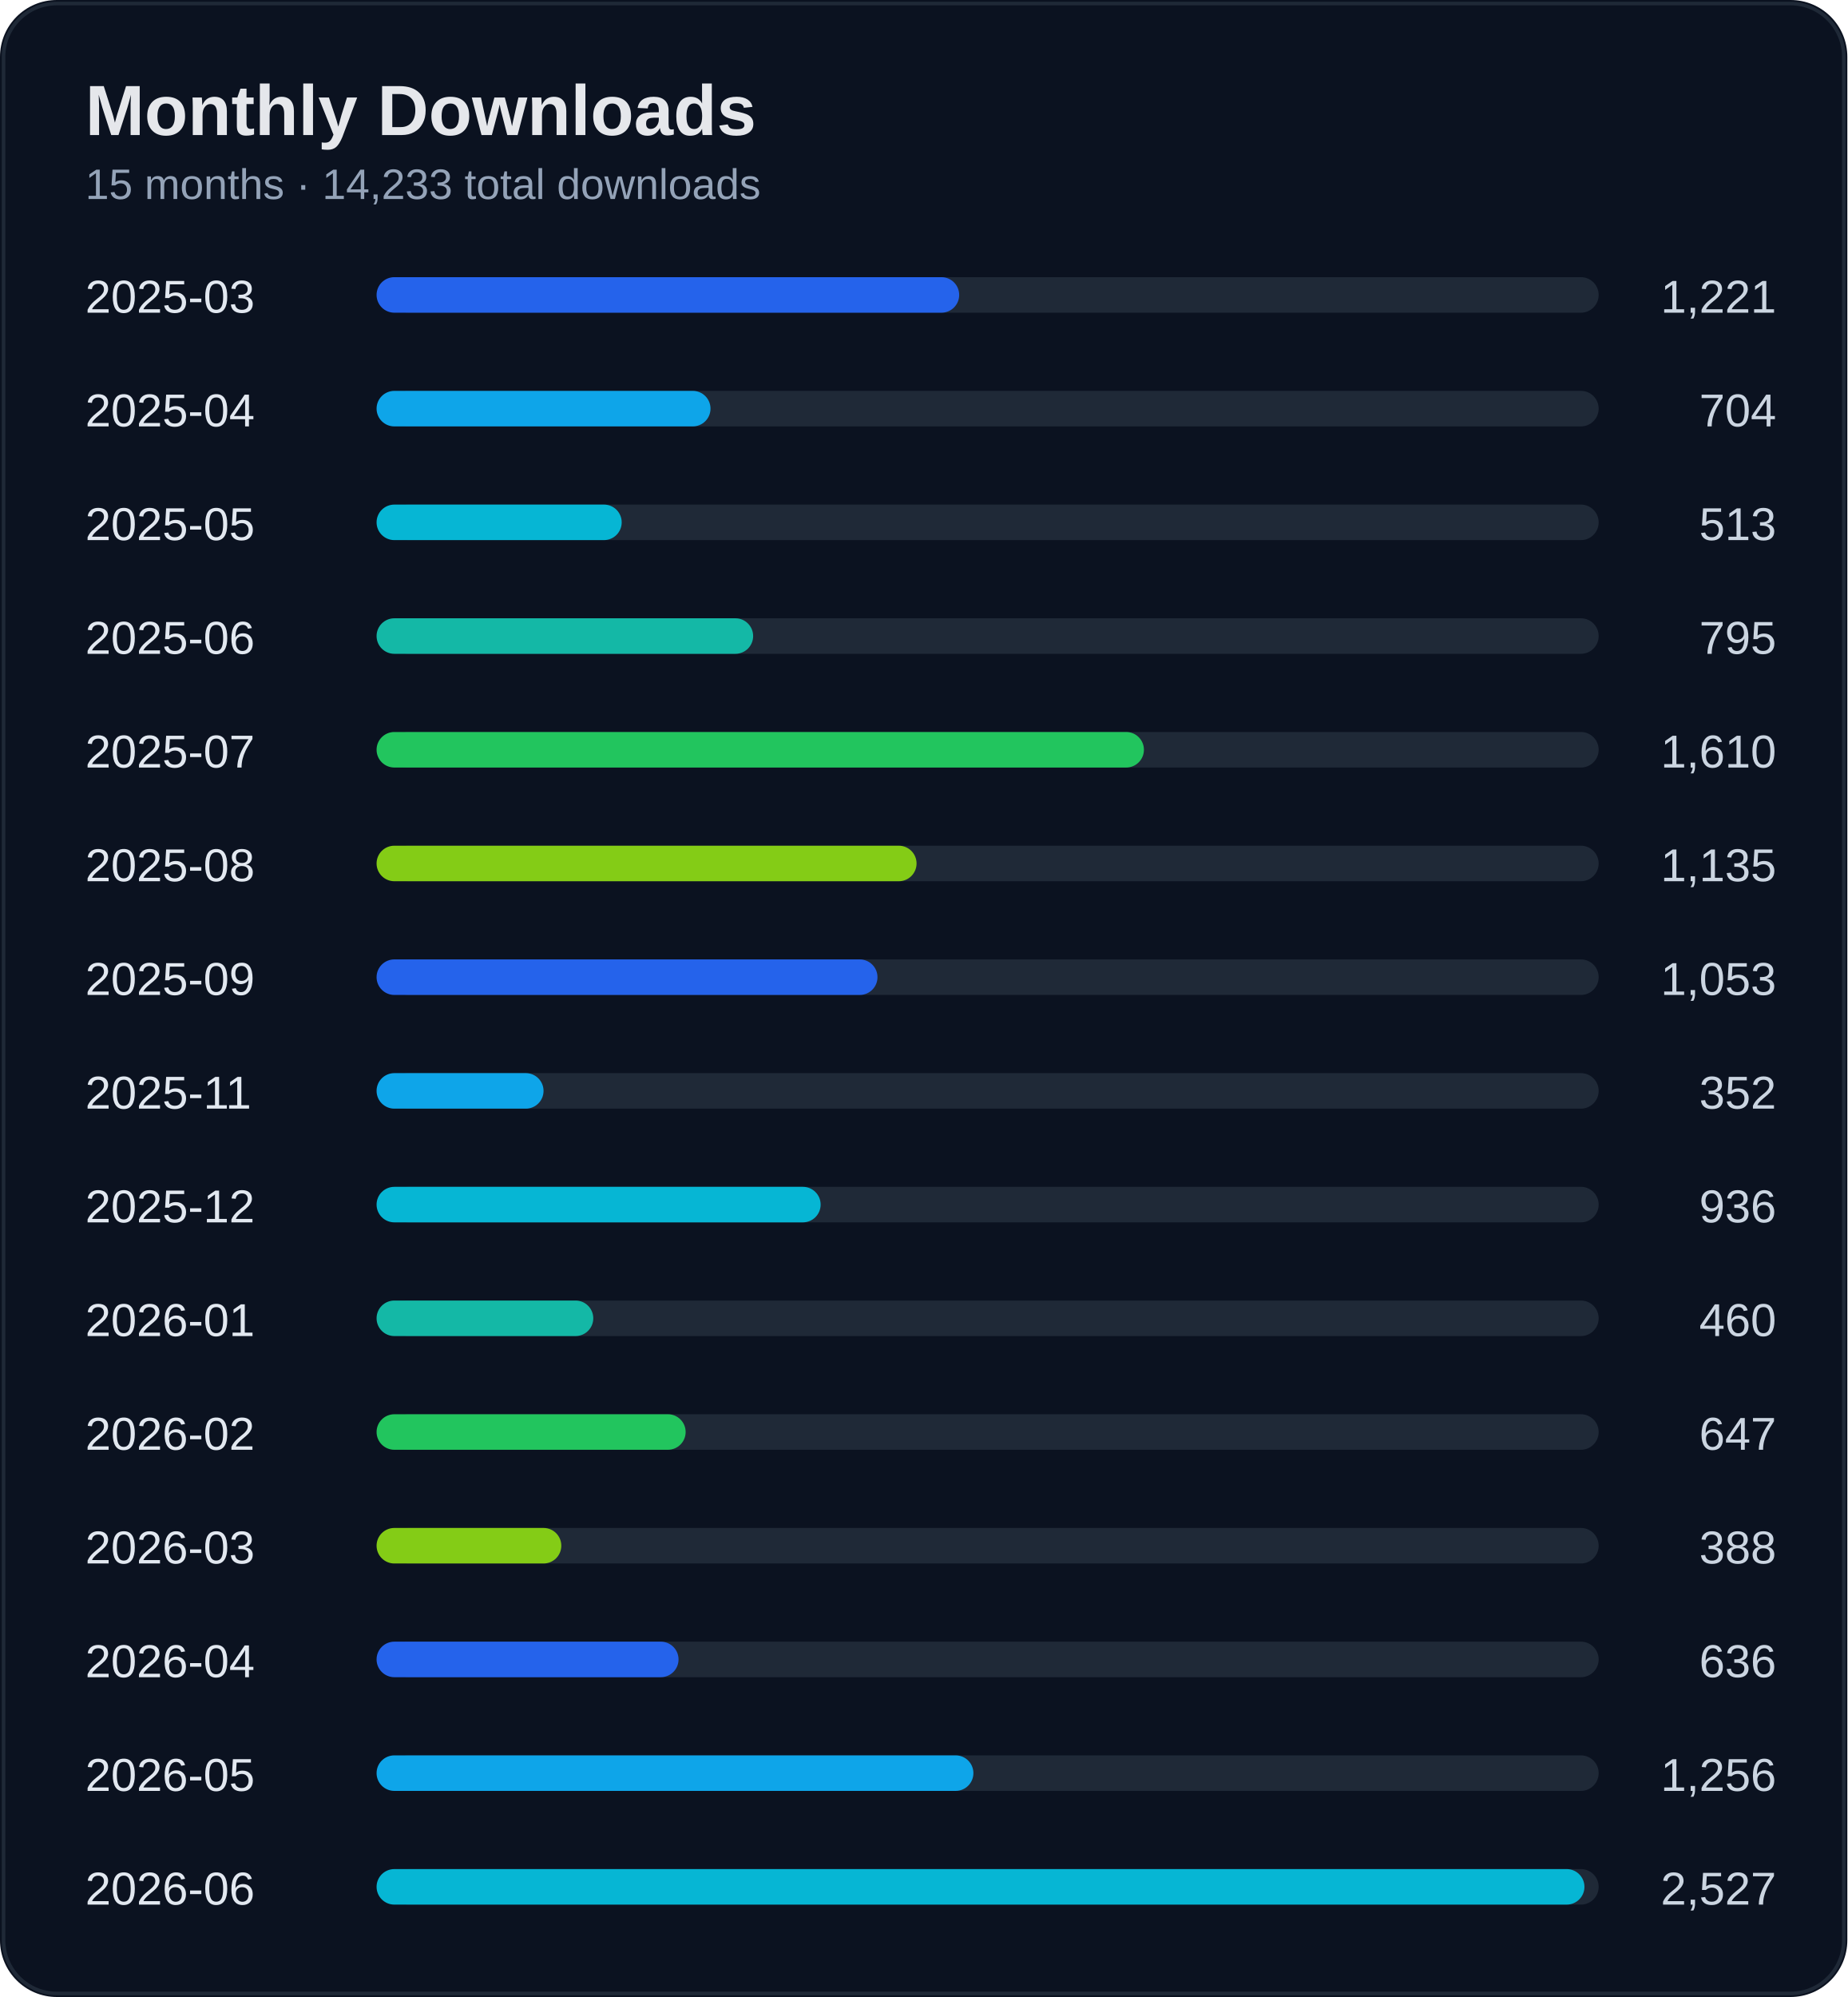
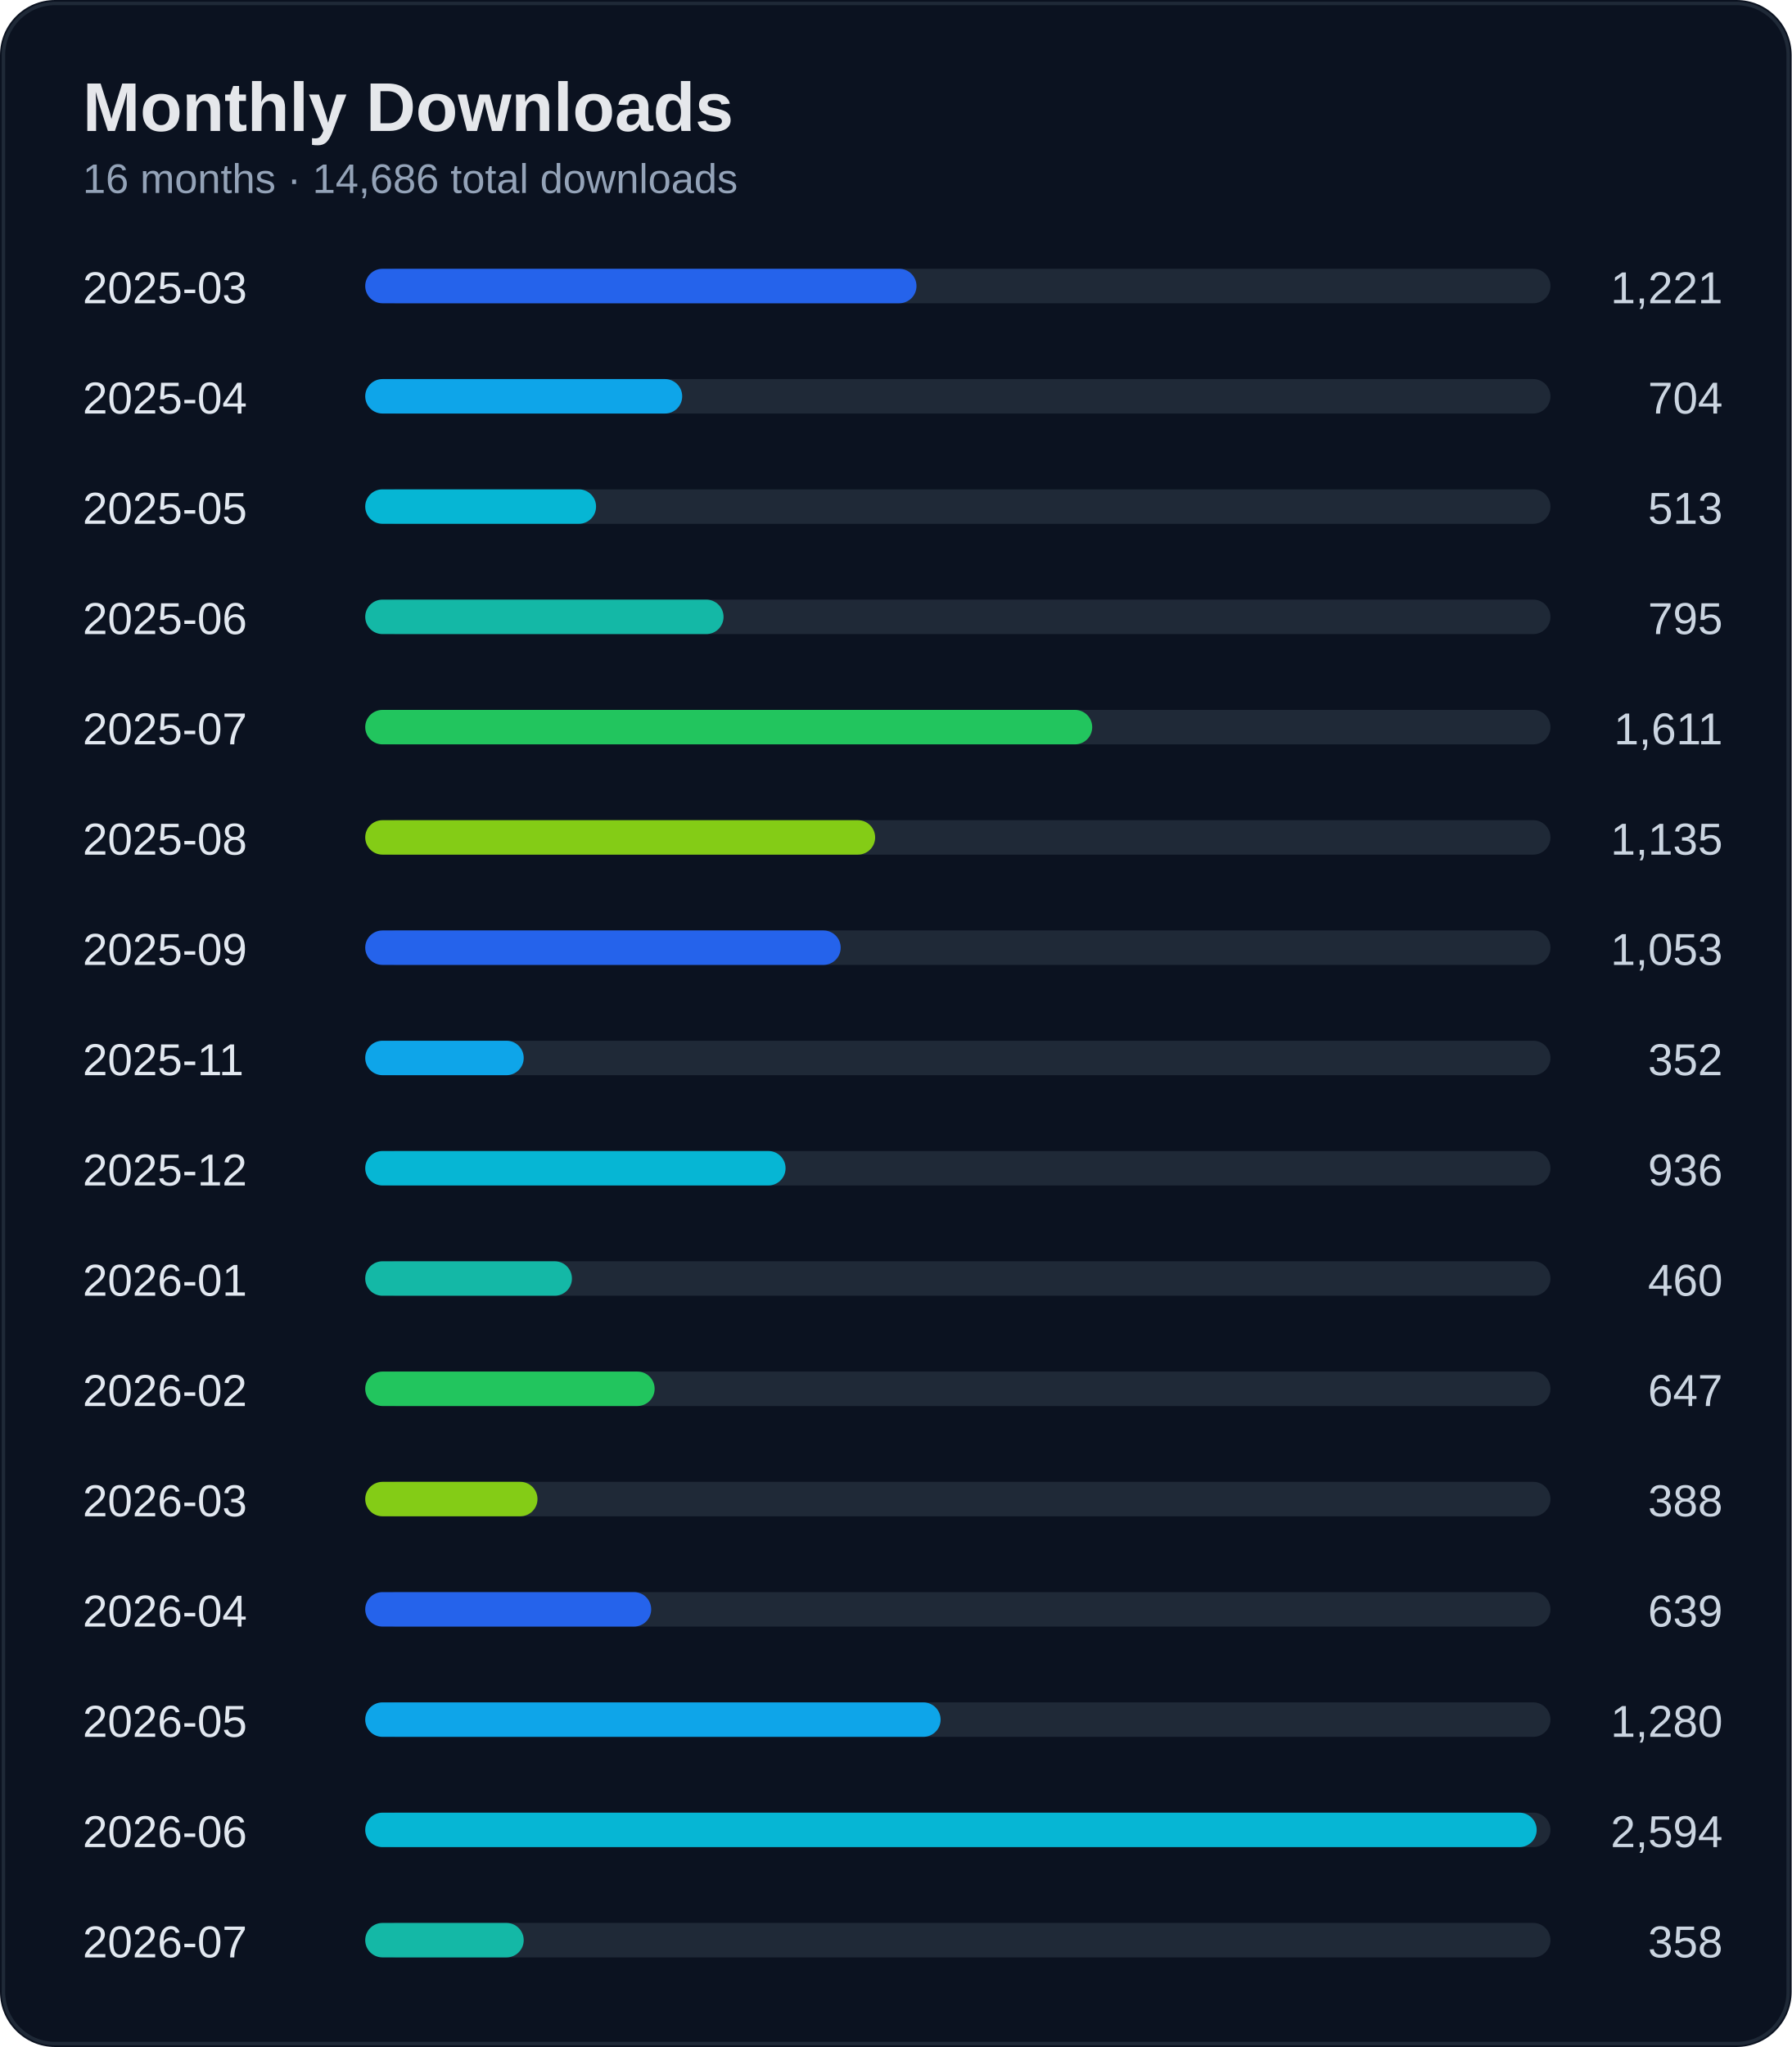
- <svg xmlns="http://www.w3.org/2000/svg" width="520" height="562" viewBox="0 0 520 562">
+ <svg xmlns="http://www.w3.org/2000/svg" width="520" height="594" viewBox="0 0 520 594">
  <rect width="100%" height="100%" rx="16" fill="#0b1220" />
-   <rect x="1" y="1" width="518" height="560" rx="15" fill="none" stroke="#1f2937" />
+   <rect x="1" y="1" width="518" height="592" rx="15" fill="none" stroke="#1f2937" />
  <text x="24" y="38" fill="#e5e7eb" font-size="20" font-weight="700" font-family="Segoe UI, Arial">Monthly Downloads</text>
-   <text x="24" y="56" fill="#94a3b8" font-size="12" font-family="Segoe UI, Arial">15 months · 14,233 total downloads</text>
+   <text x="24" y="56" fill="#94a3b8" font-size="12" font-family="Segoe UI, Arial">16 months · 14,686 total downloads</text>
  <text x="24" y="88" fill="#e2e8f0" font-size="13" font-family="Segoe UI, Arial">2025-03</text>
  <text x="500" y="88" fill="#cbd5e1" font-size="13" text-anchor="end" font-family="Segoe UI, Arial">1,221</text>
  <rect x="110" y="78" width="340" height="10" rx="5" fill="#1f2937" />
-   <rect x="106" y="78" width="164" height="10" rx="5" fill="#2563eb" />
+   <rect x="106" y="78" width="160" height="10" rx="5" fill="#2563eb" />
  <text x="24" y="120" fill="#e2e8f0" font-size="13" font-family="Segoe UI, Arial">2025-04</text>
  <text x="500" y="120" fill="#cbd5e1" font-size="13" text-anchor="end" font-family="Segoe UI, Arial">704</text>
  <rect x="110" y="110" width="340" height="10" rx="5" fill="#1f2937" />
-   <rect x="106" y="110" width="94" height="10" rx="5" fill="#0ea5e9" />
+   <rect x="106" y="110" width="92" height="10" rx="5" fill="#0ea5e9" />
  <text x="24" y="152" fill="#e2e8f0" font-size="13" font-family="Segoe UI, Arial">2025-05</text>
  <text x="500" y="152" fill="#cbd5e1" font-size="13" text-anchor="end" font-family="Segoe UI, Arial">513</text>
  <rect x="110" y="142" width="340" height="10" rx="5" fill="#1f2937" />
-   <rect x="106" y="142" width="69" height="10" rx="5" fill="#06b6d4" />
+   <rect x="106" y="142" width="67" height="10" rx="5" fill="#06b6d4" />
  <text x="24" y="184" fill="#e2e8f0" font-size="13" font-family="Segoe UI, Arial">2025-06</text>
  <text x="500" y="184" fill="#cbd5e1" font-size="13" text-anchor="end" font-family="Segoe UI, Arial">795</text>
  <rect x="110" y="174" width="340" height="10" rx="5" fill="#1f2937" />
-   <rect x="106" y="174" width="106" height="10" rx="5" fill="#14b8a6" />
+   <rect x="106" y="174" width="104" height="10" rx="5" fill="#14b8a6" />
  <text x="24" y="216" fill="#e2e8f0" font-size="13" font-family="Segoe UI, Arial">2025-07</text>
-   <text x="500" y="216" fill="#cbd5e1" font-size="13" text-anchor="end" font-family="Segoe UI, Arial">1,610</text>
+   <text x="500" y="216" fill="#cbd5e1" font-size="13" text-anchor="end" font-family="Segoe UI, Arial">1,611</text>
  <rect x="110" y="206" width="340" height="10" rx="5" fill="#1f2937" />
-   <rect x="106" y="206" width="216" height="10" rx="5" fill="#22c55e" />
+   <rect x="106" y="206" width="211" height="10" rx="5" fill="#22c55e" />
  <text x="24" y="248" fill="#e2e8f0" font-size="13" font-family="Segoe UI, Arial">2025-08</text>
  <text x="500" y="248" fill="#cbd5e1" font-size="13" text-anchor="end" font-family="Segoe UI, Arial">1,135</text>
  <rect x="110" y="238" width="340" height="10" rx="5" fill="#1f2937" />
-   <rect x="106" y="238" width="152" height="10" rx="5" fill="#84cc16" />
+   <rect x="106" y="238" width="148" height="10" rx="5" fill="#84cc16" />
  <text x="24" y="280" fill="#e2e8f0" font-size="13" font-family="Segoe UI, Arial">2025-09</text>
  <text x="500" y="280" fill="#cbd5e1" font-size="13" text-anchor="end" font-family="Segoe UI, Arial">1,053</text>
  <rect x="110" y="270" width="340" height="10" rx="5" fill="#1f2937" />
-   <rect x="106" y="270" width="141" height="10" rx="5" fill="#2563eb" />
+   <rect x="106" y="270" width="138" height="10" rx="5" fill="#2563eb" />
  <text x="24" y="312" fill="#e2e8f0" font-size="13" font-family="Segoe UI, Arial">2025-11</text>
  <text x="500" y="312" fill="#cbd5e1" font-size="13" text-anchor="end" font-family="Segoe UI, Arial">352</text>
  <rect x="110" y="302" width="340" height="10" rx="5" fill="#1f2937" />
-   <rect x="106" y="302" width="47" height="10" rx="5" fill="#0ea5e9" />
+   <rect x="106" y="302" width="46" height="10" rx="5" fill="#0ea5e9" />
  <text x="24" y="344" fill="#e2e8f0" font-size="13" font-family="Segoe UI, Arial">2025-12</text>
  <text x="500" y="344" fill="#cbd5e1" font-size="13" text-anchor="end" font-family="Segoe UI, Arial">936</text>
  <rect x="110" y="334" width="340" height="10" rx="5" fill="#1f2937" />
-   <rect x="106" y="334" width="125" height="10" rx="5" fill="#06b6d4" />
+   <rect x="106" y="334" width="122" height="10" rx="5" fill="#06b6d4" />
  <text x="24" y="376" fill="#e2e8f0" font-size="13" font-family="Segoe UI, Arial">2026-01</text>
  <text x="500" y="376" fill="#cbd5e1" font-size="13" text-anchor="end" font-family="Segoe UI, Arial">460</text>
  <rect x="110" y="366" width="340" height="10" rx="5" fill="#1f2937" />
-   <rect x="106" y="366" width="61" height="10" rx="5" fill="#14b8a6" />
+   <rect x="106" y="366" width="60" height="10" rx="5" fill="#14b8a6" />
  <text x="24" y="408" fill="#e2e8f0" font-size="13" font-family="Segoe UI, Arial">2026-02</text>
  <text x="500" y="408" fill="#cbd5e1" font-size="13" text-anchor="end" font-family="Segoe UI, Arial">647</text>
  <rect x="110" y="398" width="340" height="10" rx="5" fill="#1f2937" />
-   <rect x="106" y="398" width="87" height="10" rx="5" fill="#22c55e" />
+   <rect x="106" y="398" width="84" height="10" rx="5" fill="#22c55e" />
  <text x="24" y="440" fill="#e2e8f0" font-size="13" font-family="Segoe UI, Arial">2026-03</text>
  <text x="500" y="440" fill="#cbd5e1" font-size="13" text-anchor="end" font-family="Segoe UI, Arial">388</text>
  <rect x="110" y="430" width="340" height="10" rx="5" fill="#1f2937" />
-   <rect x="106" y="430" width="52" height="10" rx="5" fill="#84cc16" />
+   <rect x="106" y="430" width="50" height="10" rx="5" fill="#84cc16" />
  <text x="24" y="472" fill="#e2e8f0" font-size="13" font-family="Segoe UI, Arial">2026-04</text>
-   <text x="500" y="472" fill="#cbd5e1" font-size="13" text-anchor="end" font-family="Segoe UI, Arial">636</text>
+   <text x="500" y="472" fill="#cbd5e1" font-size="13" text-anchor="end" font-family="Segoe UI, Arial">639</text>
  <rect x="110" y="462" width="340" height="10" rx="5" fill="#1f2937" />
-   <rect x="106" y="462" width="85" height="10" rx="5" fill="#2563eb" />
+   <rect x="106" y="462" width="83" height="10" rx="5" fill="#2563eb" />
  <text x="24" y="504" fill="#e2e8f0" font-size="13" font-family="Segoe UI, Arial">2026-05</text>
-   <text x="500" y="504" fill="#cbd5e1" font-size="13" text-anchor="end" font-family="Segoe UI, Arial">1,256</text>
+   <text x="500" y="504" fill="#cbd5e1" font-size="13" text-anchor="end" font-family="Segoe UI, Arial">1,280</text>
  <rect x="110" y="494" width="340" height="10" rx="5" fill="#1f2937" />
-   <rect x="106" y="494" width="168" height="10" rx="5" fill="#0ea5e9" />
+   <rect x="106" y="494" width="167" height="10" rx="5" fill="#0ea5e9" />
  <text x="24" y="536" fill="#e2e8f0" font-size="13" font-family="Segoe UI, Arial">2026-06</text>
-   <text x="500" y="536" fill="#cbd5e1" font-size="13" text-anchor="end" font-family="Segoe UI, Arial">2,527</text>
+   <text x="500" y="536" fill="#cbd5e1" font-size="13" text-anchor="end" font-family="Segoe UI, Arial">2,594</text>
  <rect x="110" y="526" width="340" height="10" rx="5" fill="#1f2937" />
  <rect x="106" y="526" width="340" height="10" rx="5" fill="#06b6d4" />
+   <text x="24" y="568" fill="#e2e8f0" font-size="13" font-family="Segoe UI, Arial">2026-07</text>
+   <text x="500" y="568" fill="#cbd5e1" font-size="13" text-anchor="end" font-family="Segoe UI, Arial">358</text>
+   <rect x="110" y="558" width="340" height="10" rx="5" fill="#1f2937" />
+   <rect x="106" y="558" width="46" height="10" rx="5" fill="#14b8a6" />
</svg>
